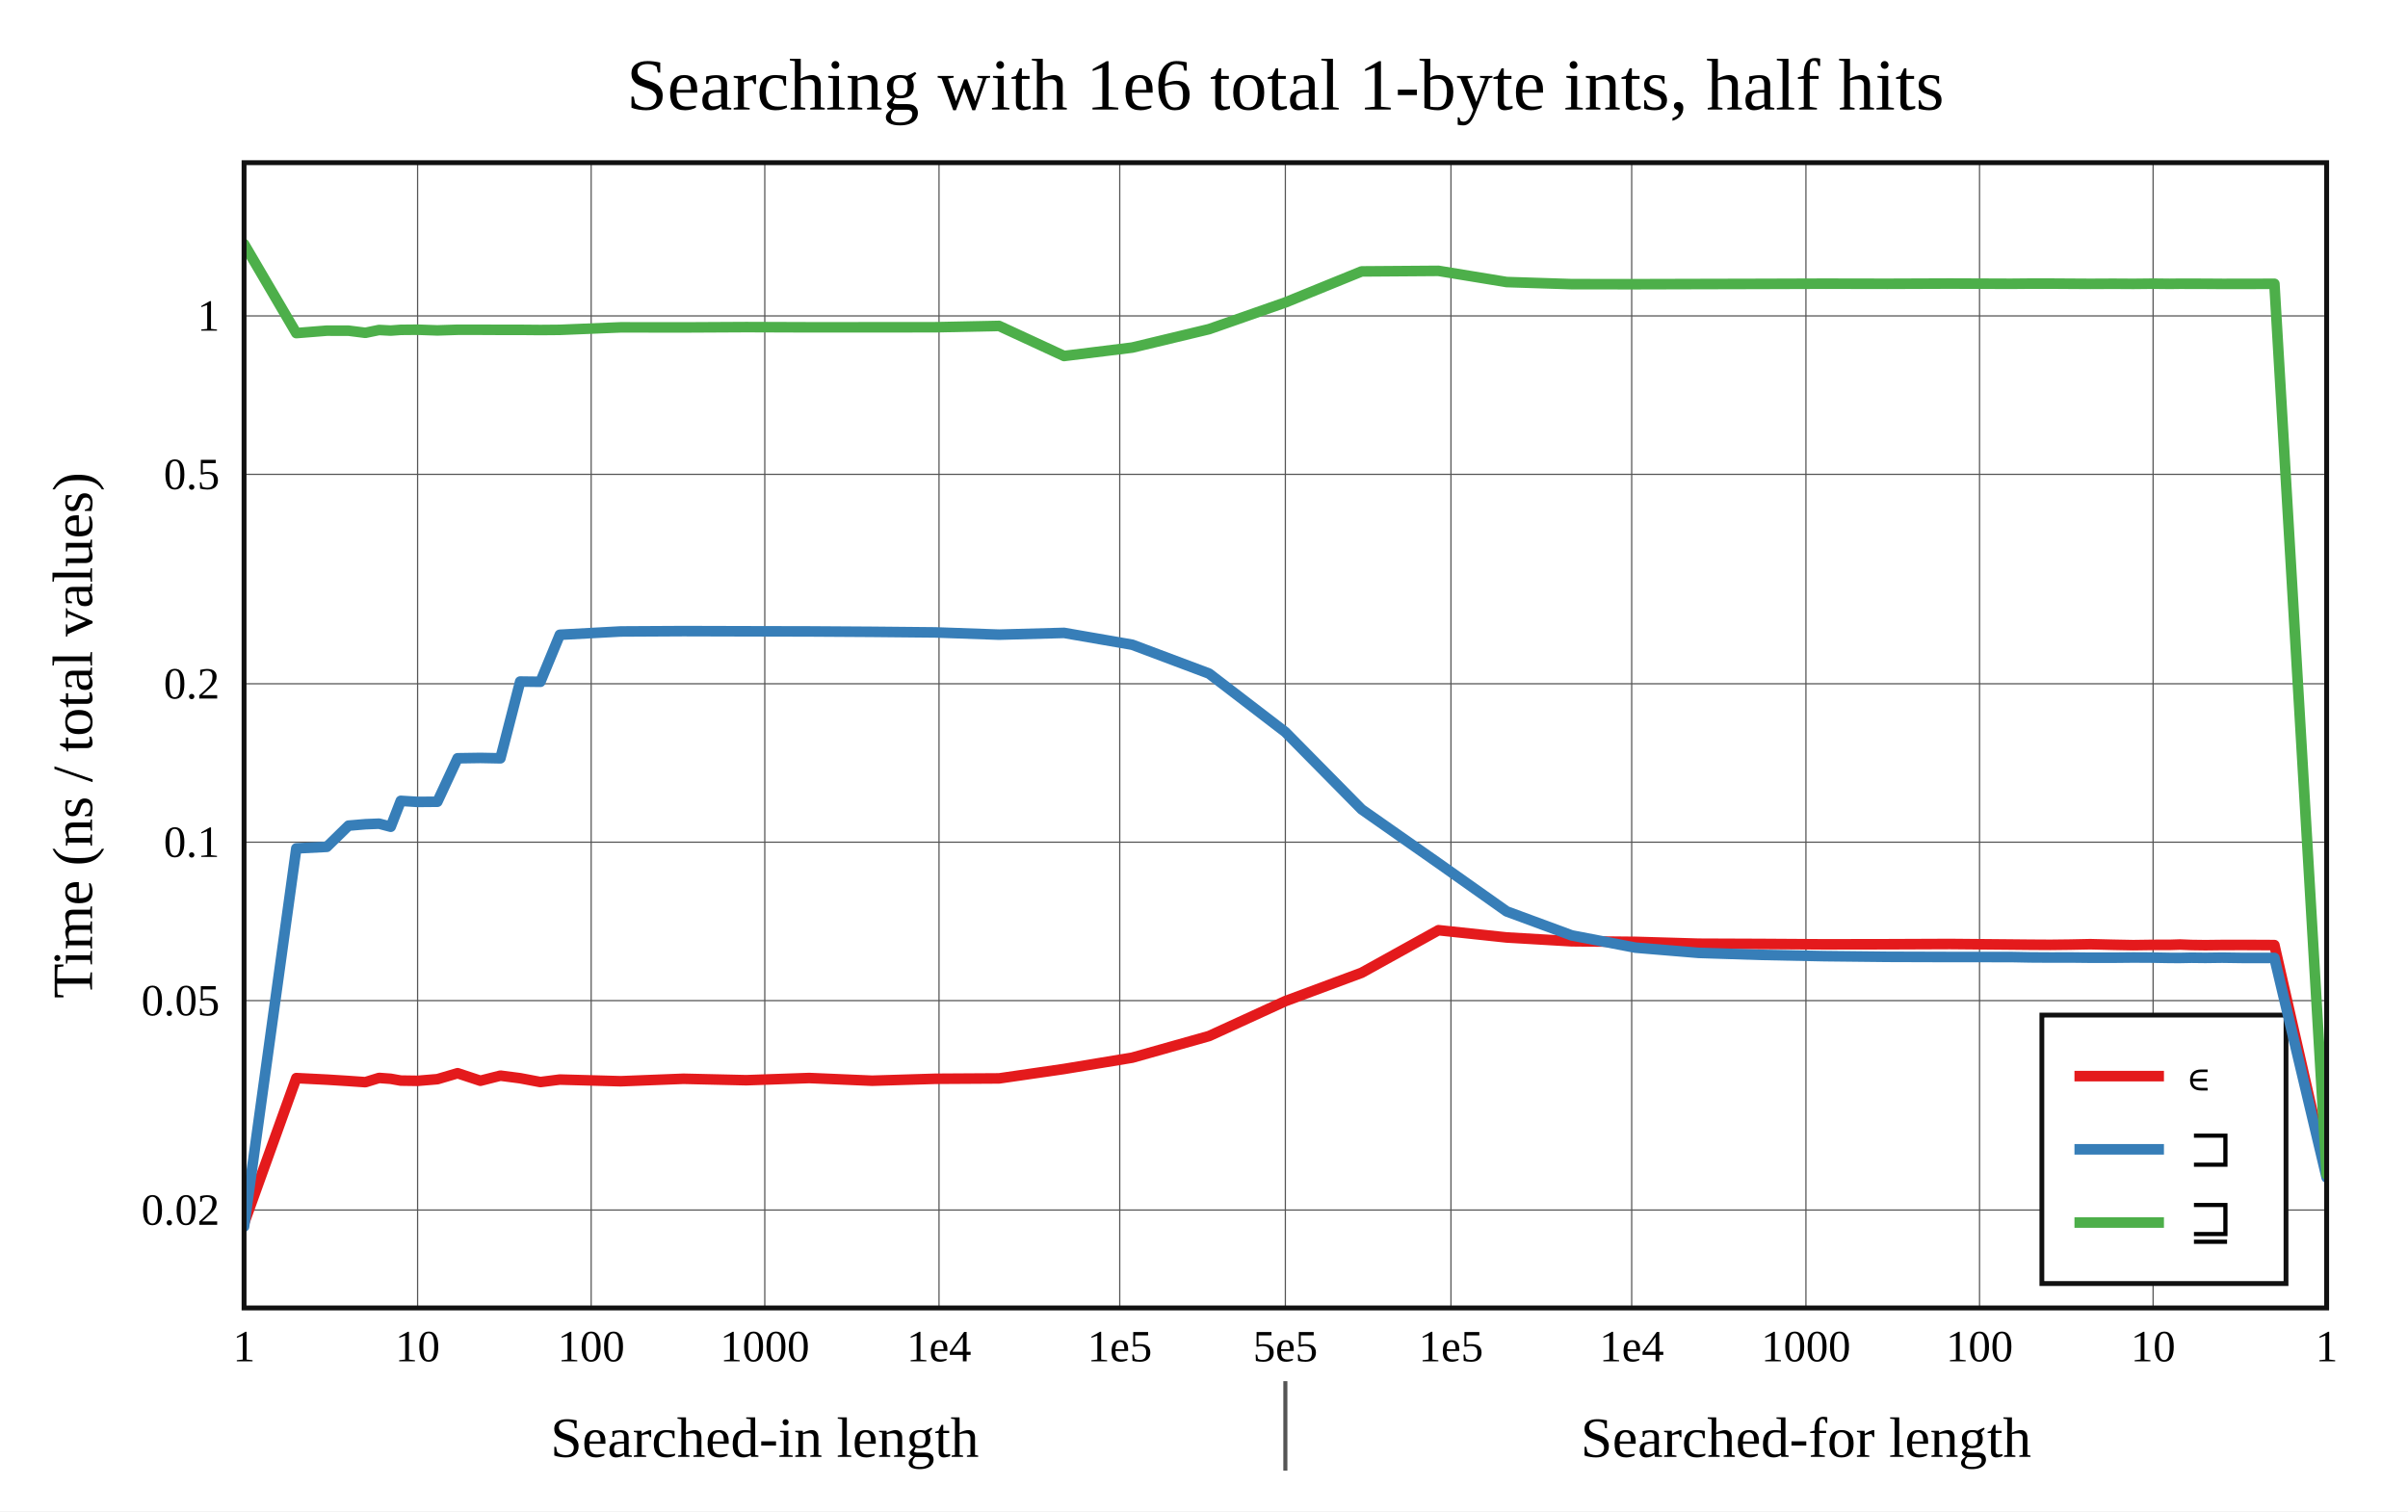
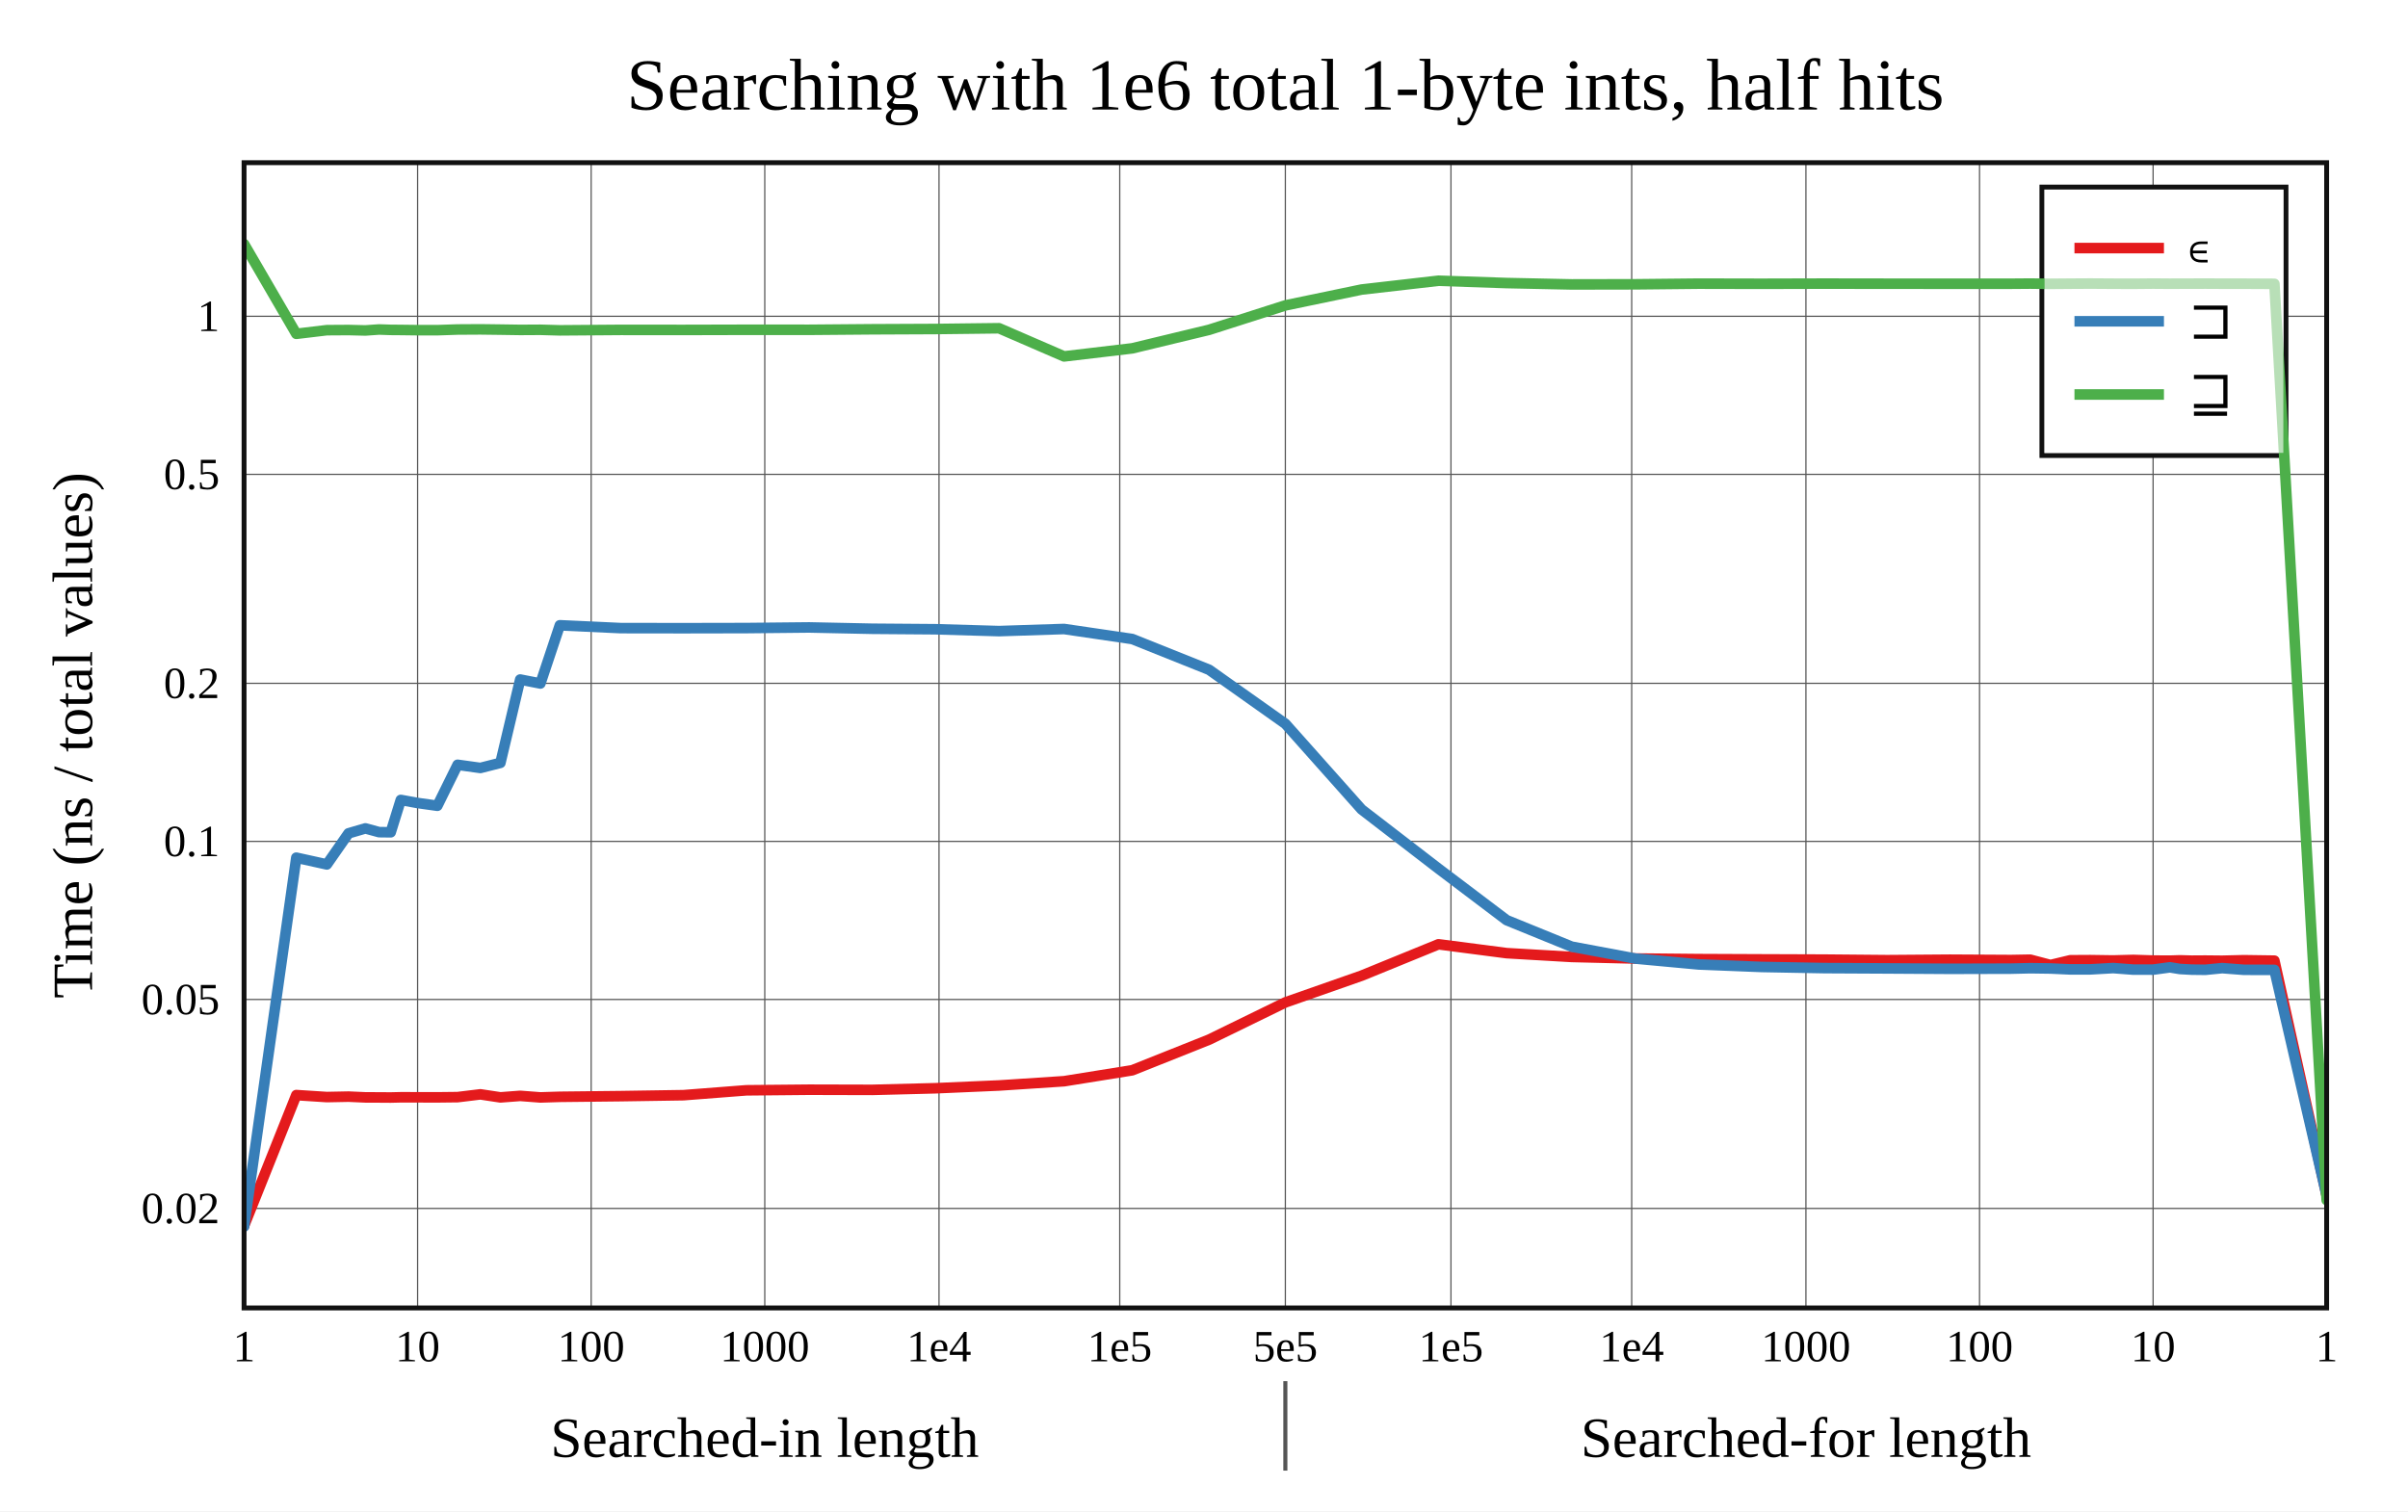
<svg xmlns="http://www.w3.org/2000/svg" viewBox="-60 -40 592 371.6" height="557.4" width="888">
  <g stroke-width="2.6" font-size="14px" text-anchor="middle">
    <defs>
      <clipPath id="clip">
        <rect x="0" y="0" width="512" height="281.6" />
      </clipPath>
    </defs>
    <rect fill="white" x="-60" y="-40" width="592" height="371.6" />
    <text dy="0.33em" font-size="18px" x="256" y="-19">Searching with 1e6 total 1-byte ints, half hits</text>
    <text dy="0.33em" x="128" y="313.6">Searched-in length</text>
    <text dy="0.33em" x="384" y="313.6">Searched-for length</text>
    <path stroke-width="1" stroke="#555" d="M256 299.6v22" />
    <text dy="0.33em" transform="rotate(-90)" x="-140.8" y="-42">Time (ns / total values)</text>
    <g stroke-width="0.3" stroke="#555">
      <path d="M42.667 0v281.6" />
      <path d="M85.335 0v281.6" />
      <path d="M128.019 0v281.6" />
      <path d="M170.853 0v281.6" />
      <path d="M215.286 0v281.6" />
      <path d="M256 0v281.6" />
      <path d="M296.714 0v281.6" />
      <path d="M341.147 0v281.6" />
      <path d="M383.981 0v281.6" />
      <path d="M426.665 0v281.6" />
      <path d="M469.333 0v281.6" />
-       <path d="M0 257.527h512" />
-       <path d="M0 206.033h512" />
-       <path d="M0 167.079h512" />
-       <path d="M0 128.126h512" />
-       <path d="M0 76.632h512" />
-       <path d="M0 37.678h512" />
+       <path d="M0 257.133h512" />
+       <path d="M0 205.753h512" />
+       <path d="M0 166.885h512" />
+       <path d="M0 128.018h512" />
+       <path d="M0 76.637h512" />
+       <path d="M0 37.77h512" />
    </g>
    <g font-size="11px">
      <text dy="0.33em" x="0" y="291.1">1</text>
      <text dy="0.33em" x="42.667" y="291.1">10</text>
      <text dy="0.33em" x="85.335" y="291.1">100</text>
      <text dy="0.33em" x="128.019" y="291.1">1000</text>
      <text dy="0.33em" x="170.853" y="291.1">1e4</text>
      <text dy="0.33em" x="215.286" y="291.1">1e5</text>
      <text dy="0.33em" x="256" y="291.1">5e5</text>
      <text dy="0.33em" x="296.714" y="291.1">1e5</text>
      <text dy="0.33em" x="341.147" y="291.1">1e4</text>
      <text dy="0.33em" x="383.981" y="291.1">1000</text>
      <text dy="0.33em" x="426.665" y="291.1">100</text>
      <text dy="0.33em" x="469.333" y="291.1">10</text>
      <text dy="0.33em" x="512" y="291.1">1</text>
      <g text-anchor="end">
-         <text dy="0.33em" x="-6" y="257.527">0.02</text>
-         <text dy="0.33em" x="-6" y="206.033">0.05</text>
-         <text dy="0.33em" x="-6" y="167.079">0.1</text>
-         <text dy="0.33em" x="-6" y="128.126">0.2</text>
-         <text dy="0.33em" x="-6" y="76.632">0.5</text>
-         <text dy="0.33em" x="-6" y="37.678">1</text>
+         <text dy="0.33em" x="-6" y="257.133">0.02</text>
+         <text dy="0.33em" x="-6" y="205.753">0.05</text>
+         <text dy="0.33em" x="-6" y="166.885">0.1</text>
+         <text dy="0.33em" x="-6" y="128.018">0.2</text>
+         <text dy="0.33em" x="-6" y="76.637">0.5</text>
+         <text dy="0.33em" x="-6" y="37.77">1</text>
      </g>
    </g>
-     <rect stroke-width="1.2" stroke="#111" fill="white" transform="translate(442,209.6)" x="0" y="0" width="60" height="66" />
+     <rect stroke-width="1.2" stroke="#111" fill="white" transform="translate(442,6)" x="0" y="0" width="60" height="66" />
    <g clip-path="url(#clip)" fill="none" stroke-linecap="round" stroke-linejoin="round">
-       <path stroke="#e41a1c" d="M0 260.807L12.844 225.088L20.357 225.465L25.688 225.8L29.823 226.087L33.201 225.045L36.058 225.256L38.532 225.7L42.667 225.759L47.528 225.352L52.499 223.888L58.101 225.738L63.024 224.485L67.886 225.118L72.857 226.059L77.635 225.448L92.601 225.859L108.016 225.252L123.482 225.607L138.935 225.069L154.411 225.731L169.948 225.255L185.615 225.161L201.596 222.843L218.355 220.065L237.252 214.744L256 206.159L274.748 199.194L293.645 188.722L310.404 190.508L326.385 191.444L342.052 191.589L357.589 192.043L373.065 192.102L388.518 192.198L403.984 192.173L419.399 192.112L434.365 192.245L439.143 192.292L444.114 192.32L448.976 192.264L453.899 192.164L459.501 192.304L464.472 192.399L469.333 192.33L473.468 192.325L475.942 192.244L478.799 192.359L482.177 192.404L486.312 192.356L491.643 192.347L499.156 192.382L512 248.716" />
-       <path stroke="#377eb8" d="M0 261.6L12.844 168.608L20.357 168.224L25.688 163.012L29.823 162.663L33.201 162.527L36.058 163.284L38.532 156.913L42.667 157.175L47.528 157.134L52.499 146.447L58.101 146.361L63.024 146.457L67.886 127.581L72.857 127.641L77.635 116.079L92.601 115.267L108.016 115.184L123.482 115.225L138.935 115.258L154.411 115.355L169.948 115.502L185.615 116.052L201.596 115.618L218.355 118.528L237.252 125.625L256 140.003L274.748 159.004L293.645 172.245L310.404 184.097L326.385 189.999L342.052 193.011L357.589 194.298L373.065 194.79L388.518 195.104L403.984 195.269L419.399 195.316L434.365 195.32L439.143 195.412L444.114 195.442L448.976 195.431L453.899 195.485L459.501 195.486L464.472 195.437L469.333 195.463L473.468 195.536L475.942 195.545L478.799 195.49L482.177 195.528L486.312 195.474L491.643 195.548L499.156 195.538L512 249.546" />
-       <path stroke="#4daf4a" d="M0 20L12.844 41.905L20.357 41.303L25.688 41.31L29.823 41.837L33.201 41.136L36.058 41.288L38.532 41.105L42.667 41.068L47.528 41.243L52.499 41.081L58.101 41.081L63.024 41.105L67.886 41.101L72.857 41.145L77.635 41.105L92.601 40.491L108.016 40.509L123.482 40.429L138.935 40.481L154.411 40.477L169.948 40.462L185.615 40.141L201.596 47.533L218.355 45.465L237.252 40.931L256 34.368L274.748 26.735L293.645 26.6L310.404 29.35L326.385 29.865L342.052 29.878L357.589 29.838L373.065 29.802L388.518 29.752L403.984 29.78L419.399 29.724L434.365 29.778L439.143 29.736L444.114 29.737L448.976 29.767L453.899 29.796L459.501 29.769L464.472 29.799L469.333 29.749L473.468 29.791L475.942 29.762L478.799 29.768L482.177 29.777L486.312 29.806L491.643 29.805L499.156 29.781L512 248.794" />
+       <path stroke="#e41a1c" d="M0 261.428L12.844 229.264L20.357 229.749L25.688 229.644L29.823 229.829L33.201 229.843L36.058 229.862L38.532 229.804L42.667 229.81L47.528 229.821L52.499 229.765L58.101 229.084L63.024 229.827L67.886 229.458L72.857 229.837L77.635 229.688L92.601 229.525L108.016 229.289L123.482 228.089L138.935 227.941L154.411 227.982L169.948 227.584L185.615 226.903L201.596 225.854L218.355 223.163L237.252 215.627L256 206.475L274.748 199.901L293.645 192.186L310.404 194.364L326.385 195.295L342.052 195.68L357.589 195.83L373.065 195.897L388.518 195.953L403.984 196.091L419.399 195.975L434.365 196.061L439.143 195.975L444.114 197.281L448.976 196.114L453.899 196.085L459.501 196.166L464.472 196.034L469.333 196.188L473.468 196.213L475.942 196.136L478.799 196.215L482.177 196.194L486.312 196.235L491.643 196.104L499.156 196.21L512 253.999" />
+       <path stroke="#377eb8" d="M0 261.6L12.844 170.889L20.357 172.547L25.688 164.901L29.823 163.69L33.201 164.61L36.058 164.643L38.532 156.691L42.667 157.445L47.528 158.127L52.499 148.05L58.101 148.826L63.024 147.578L67.886 127.085L72.857 128.058L77.635 113.745L92.601 114.442L108.016 114.463L123.482 114.432L138.935 114.277L154.411 114.602L169.948 114.721L185.615 115.179L201.596 114.659L218.355 117.122L237.252 124.683L256 137.966L274.748 159.029L293.645 173.58L310.404 186.253L326.385 192.766L342.052 195.7L357.589 197.139L373.065 197.757L388.518 198.04L403.984 198.119L419.399 198.217L434.365 198.176L439.143 198.065L444.114 198.135L448.976 198.359L453.899 198.35L459.501 198.033L464.472 198.411L469.333 198.413L473.468 197.854L475.942 198.259L478.799 198.415L482.177 198.456L486.312 198.047L491.643 198.456L499.156 198.477L512 254.032" />
+       <path stroke="#4daf4a" d="M0 20L12.844 42.083L20.357 41.184L25.688 41.149L29.823 41.252L33.201 41.015L36.058 41.113L38.532 41.132L42.667 41.184L47.528 41.186L52.499 41.018L58.101 40.985L63.024 41.047L67.886 41.12L72.857 41.091L77.635 41.227L92.601 41.114L108.016 41.126L123.482 41.087L138.935 41.094L154.411 40.966L169.948 40.896L185.615 40.712L201.596 47.635L218.355 45.653L237.252 41.097L256 35.094L274.748 31.193L293.645 29.027L310.404 29.598L326.385 29.933L342.052 29.903L357.589 29.745L373.065 29.778L388.518 29.738L403.984 29.76L419.399 29.767L434.365 29.766L439.143 29.73L444.114 29.79L448.976 29.751L453.899 29.723L459.501 29.758L464.472 29.774L469.333 29.729L473.468 29.761L475.942 29.748L478.799 29.745L482.177 29.731L486.312 29.752L491.643 29.755L499.156 29.792L512 255.08" />
    </g>
    <rect stroke-width="1.2" stroke="#111" fill="none" x="0" y="0" width="512" height="281.6" />
-     <g transform="translate(442,209.6)" text-anchor="start" font-size="13px">
+     <g transform="translate(442,6)" text-anchor="start" font-size="13px">
      <rect fill="white" opacity="0.6" x="0.65" y="0.65" width="58.7" height="64.7" />
      <path stroke="#e41a1c" d="M8 15h22" />
      <path stroke="#377eb8" d="M8 33h22" />
      <path stroke="#4daf4a" d="M8 51h22" />
      <text dy="0.33em" x="36" y="15">∊</text>
      <text dy="0.33em" x="36" y="33">⊐</text>
      <text dy="0.33em" x="36" y="51">⊒</text>
    </g>
  </g>
</svg>
